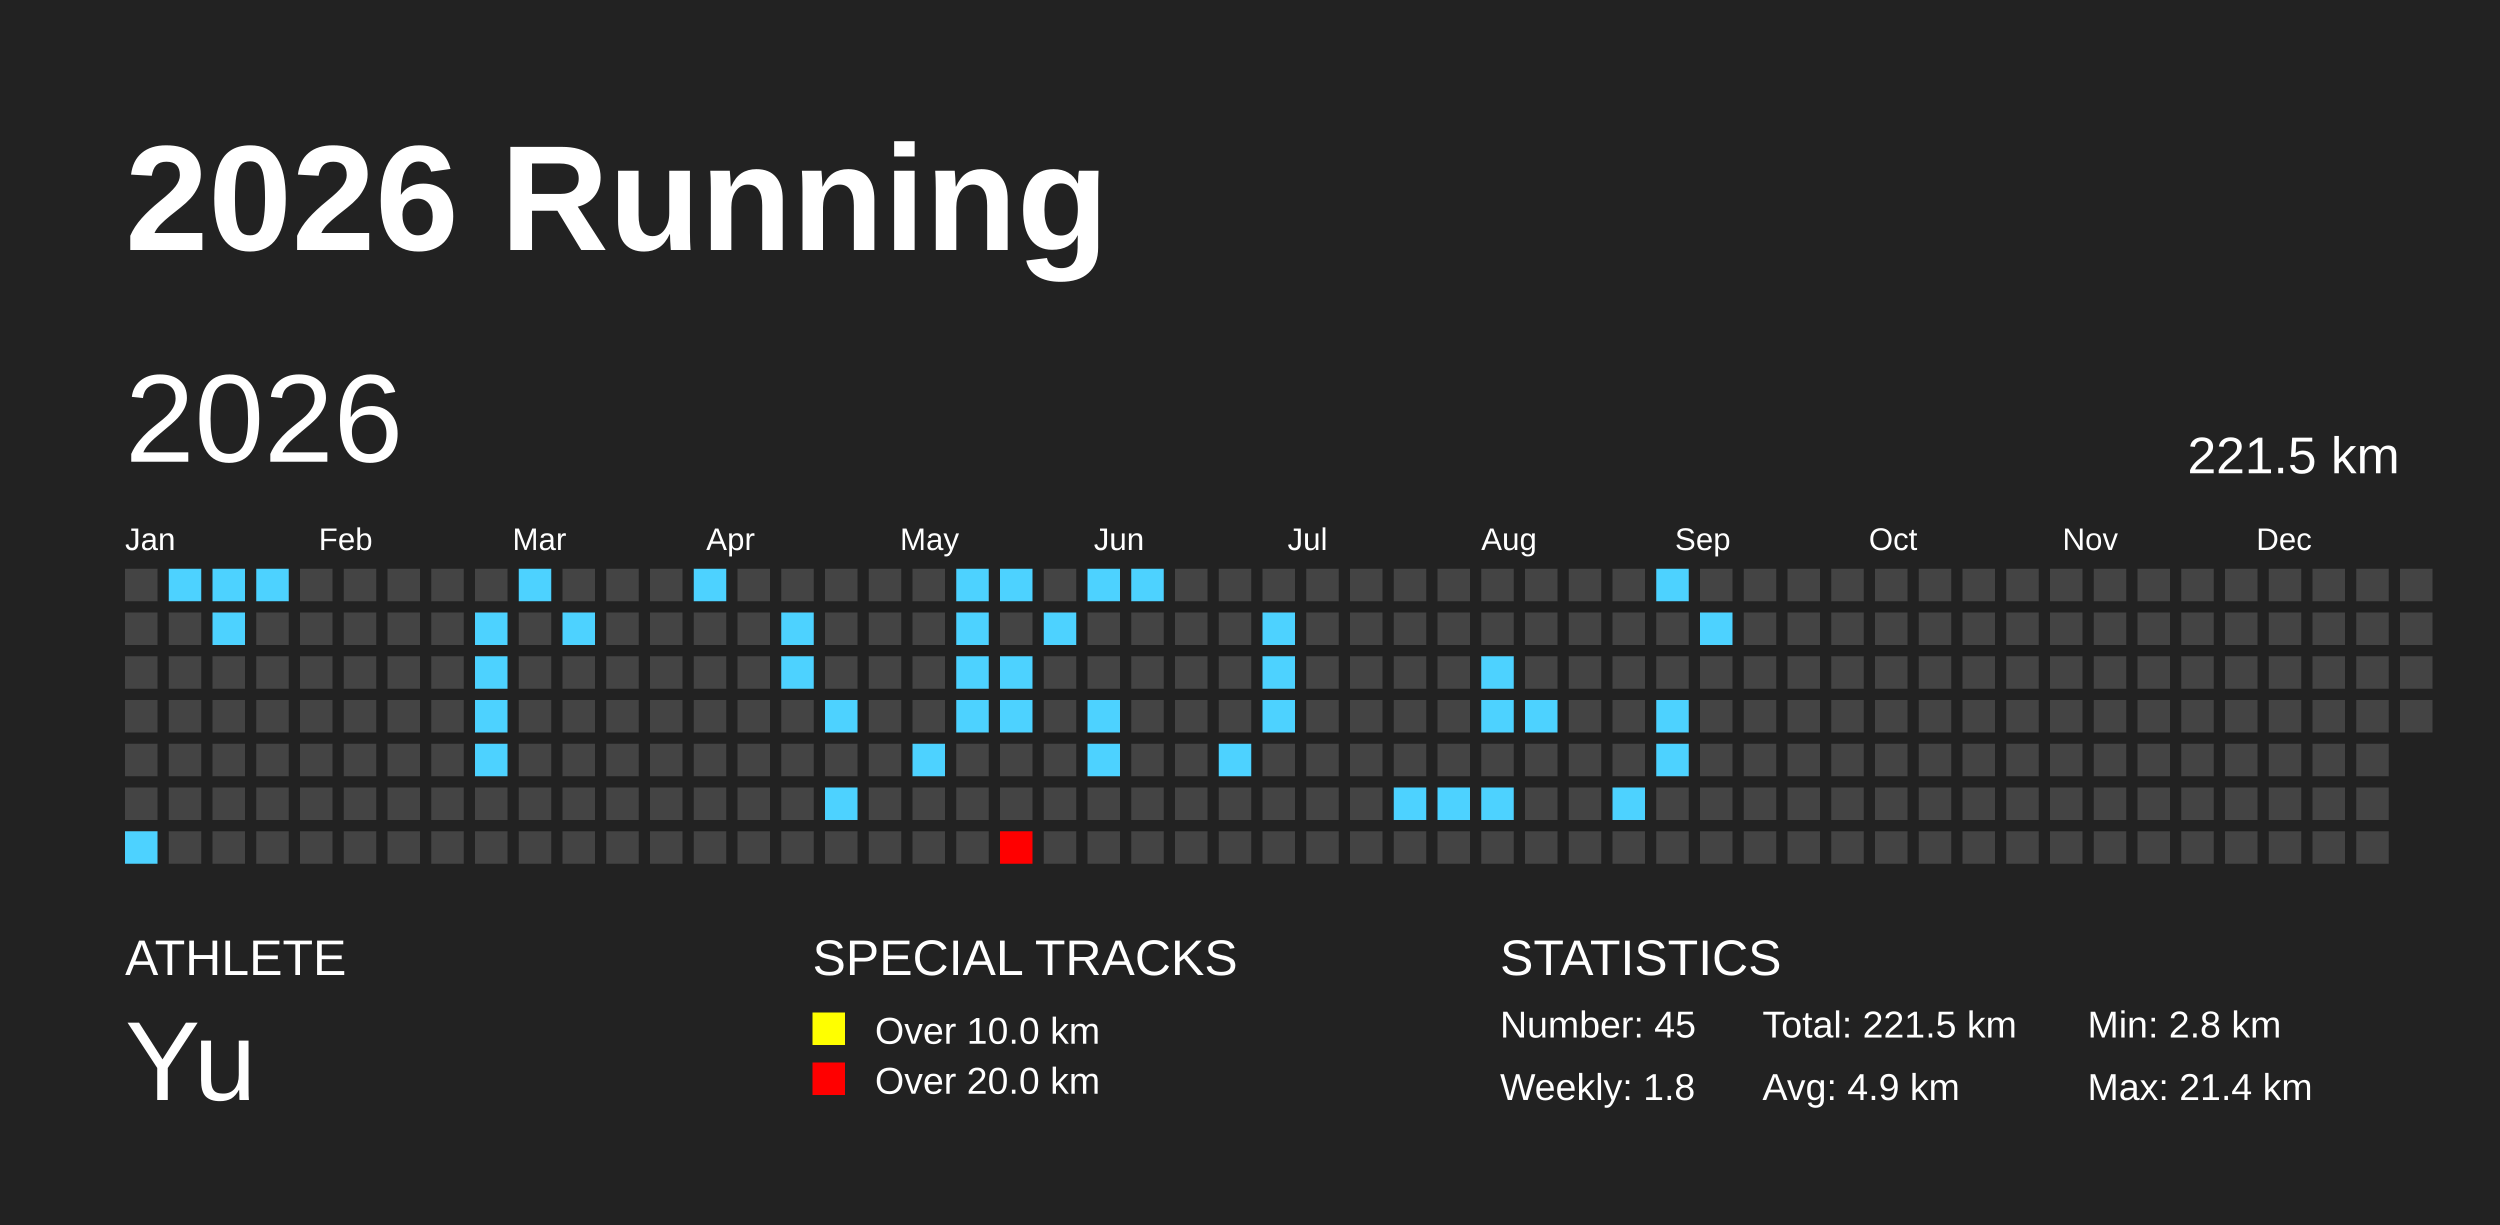
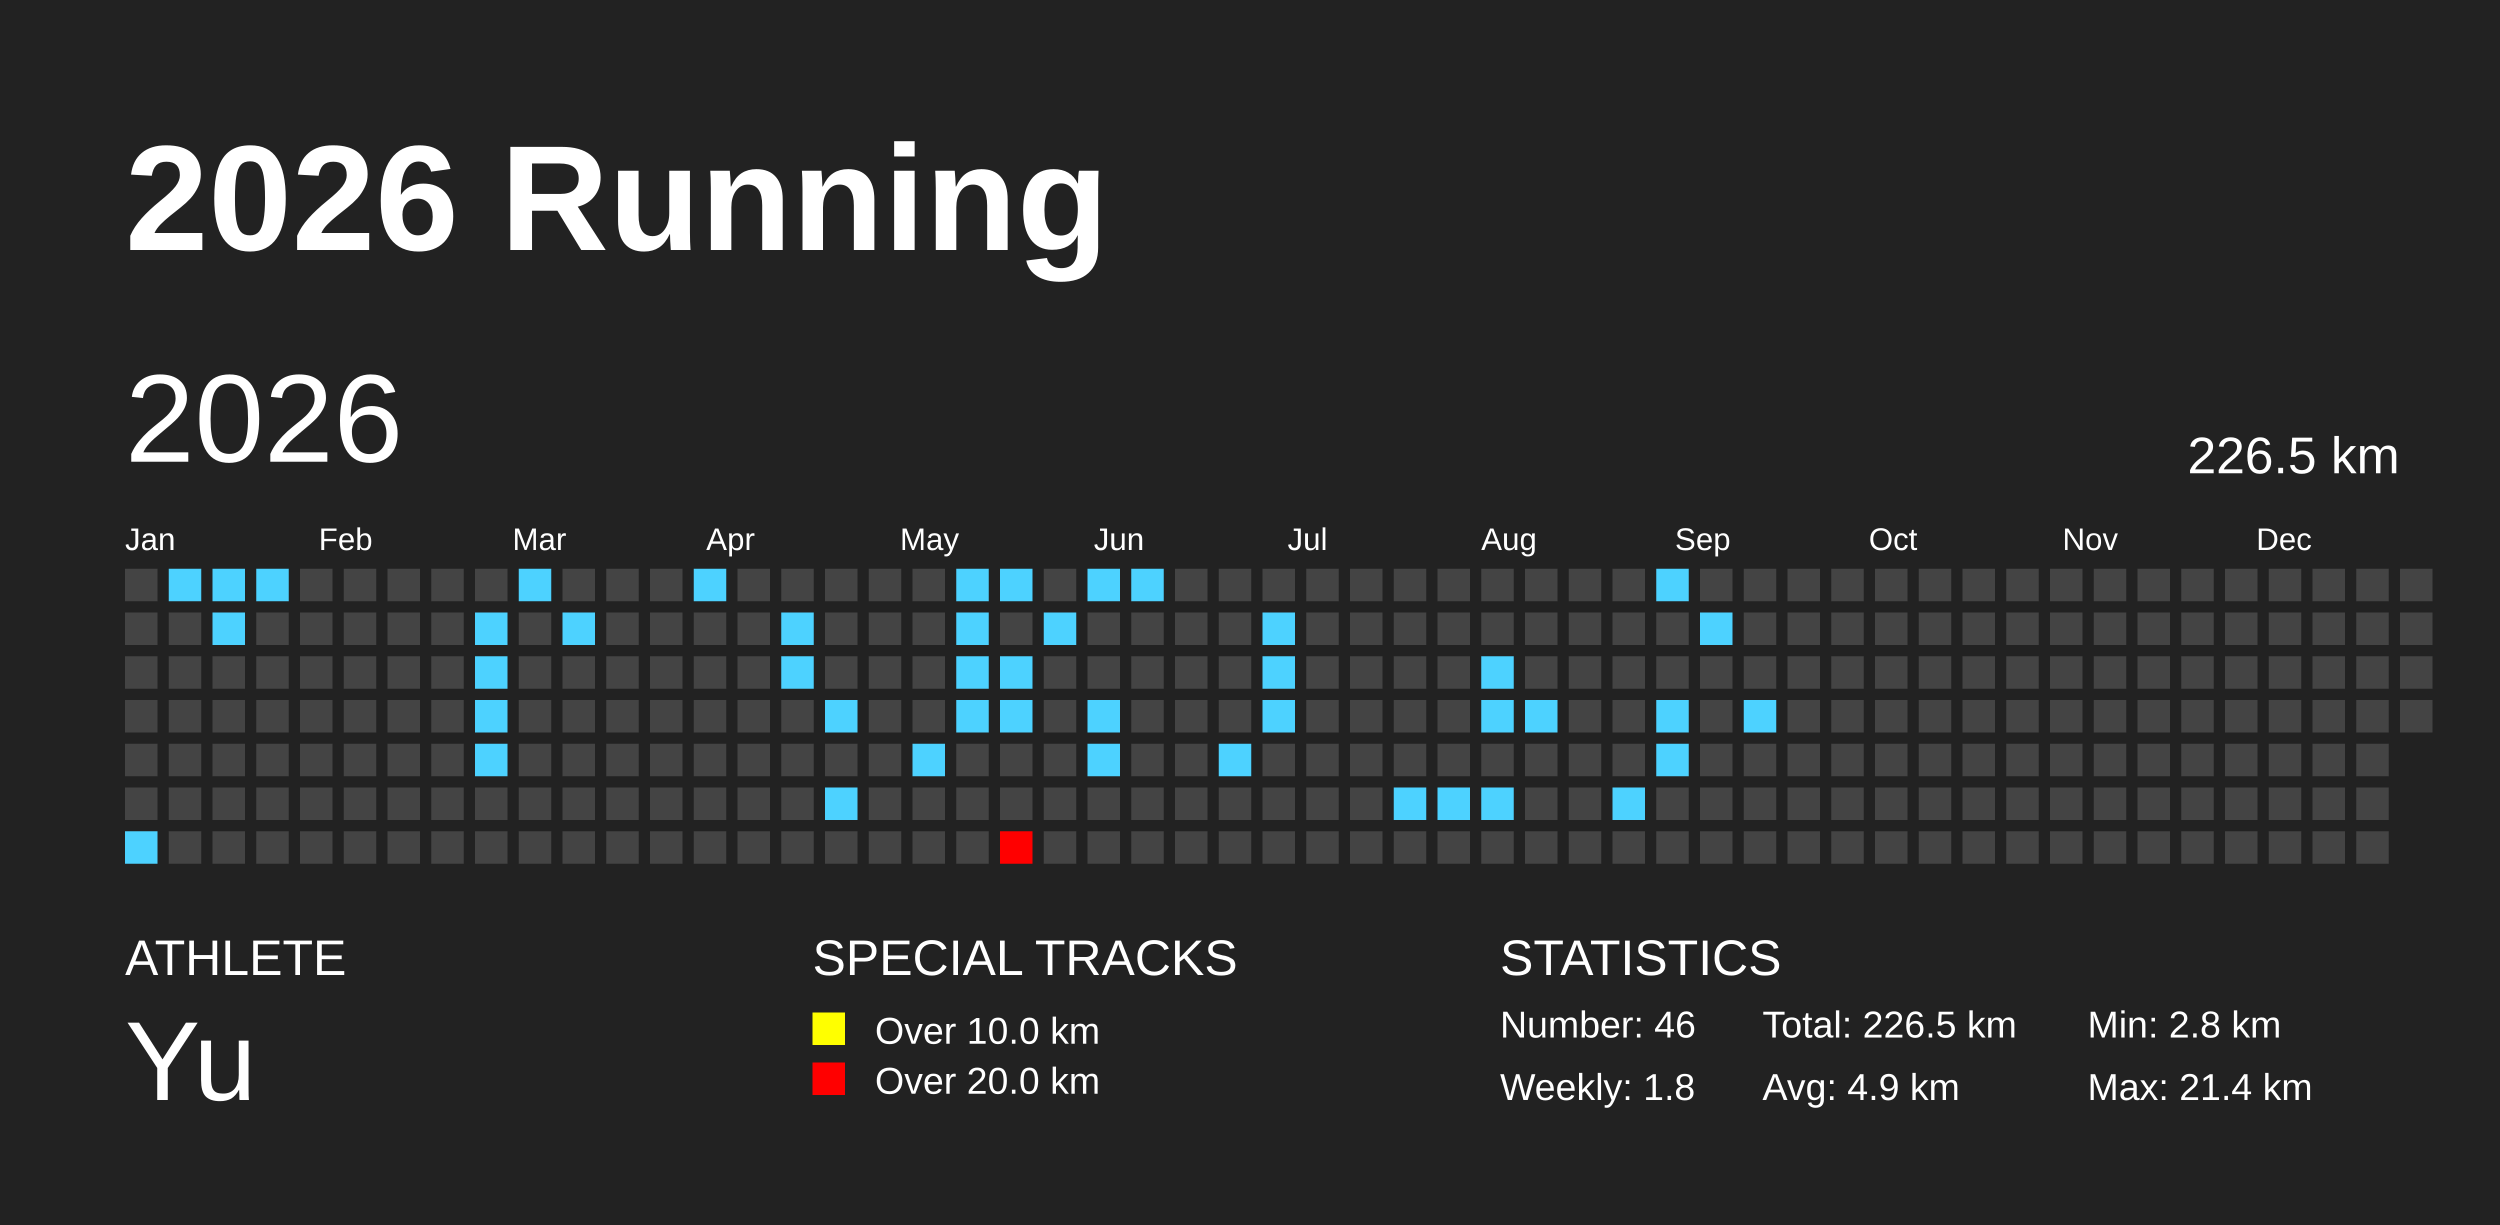
<svg xmlns="http://www.w3.org/2000/svg" baseProfile="full" height="98mm" version="1.1" viewBox="0,0,200,98" width="200mm">
  <defs />
  <rect fill="#222222" height="98" width="200" x="0" y="0" />
  <text fill="#FFFFFF" style="font-size:12px; font-family:Arial; font-weight:bold;" x="10" y="20">2026 Running</text>
  <text fill="#FFFFFF" style="font-size:4px; font-family:Arial" x="10" y="78">ATHLETE</text>
  <text fill="#FFFFFF" style="font-size:9px; font-family:Arial" x="10" y="88">Yu</text>
  <text fill="#FFFFFF" style="font-size:4px; font-family:Arial" x="65" y="78">SPECIAL TRACKS</text>
  <rect fill="yellow" height="2.6" width="2.6" x="65" y="81" />
  <text fill="#FFFFFF" style="font-size:3px; font-family:Arial" x="70" y="83.5">Over 10.0 km</text>
  <rect fill="red" height="2.6" width="2.6" x="65" y="85" />
  <text fill="#FFFFFF" style="font-size:3px; font-family:Arial" x="70" y="87.5">Over 20.0 km</text>
  <text fill="#FFFFFF" style="font-size:4px; font-family:Arial" x="120" y="78">STATISTICS</text>
-   <text fill="#FFFFFF" style="font-size:3px; font-family:Arial" x="120" y="83">Number: 45</text>
+   <text fill="#FFFFFF" style="font-size:3px; font-family:Arial" x="120" y="83">Number: 46</text>
  <text fill="#FFFFFF" style="font-size:3px; font-family:Arial" x="120" y="88">Weekly: 1.8</text>
-   <text fill="#FFFFFF" style="font-size:3px; font-family:Arial" x="141" y="83">Total: 221.5 km</text>
+   <text fill="#FFFFFF" style="font-size:3px; font-family:Arial" x="141" y="83">Total: 226.5 km</text>
  <text fill="#FFFFFF" style="font-size:3px; font-family:Arial" x="141" y="88">Avg: 4.9 km</text>
  <text fill="#FFFFFF" style="font-size:3px; font-family:Arial" x="167" y="83">Min: 2.8 km</text>
  <text fill="#FFFFFF" style="font-size:3px; font-family:Arial" x="167" y="88">Max: 21.4 km</text>
  <text dominant-baseline="hanging" fill="#FFFFFF" style="font-size:10.0px; font-family:Arial;" x="10" y="30">2026</text>
-   <text dominant-baseline="hanging" fill="#FFFFFF" style="font-size:4.125px; font-family:Arial;" x="175" y="35">221.5 km</text>
+   <text dominant-baseline="hanging" fill="#FFFFFF" style="font-size:4.125px; font-family:Arial;" x="175" y="35">226.5 km</text>
  <text fill="#FFFFFF" style="font-size:2.5px; font-family:Arial" x="10.0" y="44">Jan</text>
  <text fill="#FFFFFF" style="font-size:2.5px; font-family:Arial" x="25.5" y="44">Feb</text>
  <text fill="#FFFFFF" style="font-size:2.5px; font-family:Arial" x="41.0" y="44">Mar</text>
  <text fill="#FFFFFF" style="font-size:2.5px; font-family:Arial" x="56.5" y="44">Apr</text>
  <text fill="#FFFFFF" style="font-size:2.5px; font-family:Arial" x="72.0" y="44">May</text>
  <text fill="#FFFFFF" style="font-size:2.5px; font-family:Arial" x="87.5" y="44">Jun</text>
  <text fill="#FFFFFF" style="font-size:2.5px; font-family:Arial" x="103.0" y="44">Jul</text>
  <text fill="#FFFFFF" style="font-size:2.5px; font-family:Arial" x="118.5" y="44">Aug</text>
  <text fill="#FFFFFF" style="font-size:2.5px; font-family:Arial" x="134.0" y="44">Sep</text>
  <text fill="#FFFFFF" style="font-size:2.5px; font-family:Arial" x="149.5" y="44">Oct</text>
  <text fill="#FFFFFF" style="font-size:2.5px; font-family:Arial" x="165.0" y="44">Nov</text>
  <text fill="#FFFFFF" style="font-size:2.5px; font-family:Arial" x="180.5" y="44">Dec</text>
  <rect fill="#444444" height="2.6" width="2.6" x="10.0" y="45.5" />
  <rect fill="#444444" height="2.6" width="2.6" x="10.0" y="49.0" />
  <rect fill="#444444" height="2.6" width="2.6" x="10.0" y="52.5" />
  <rect fill="#444444" height="2.6" width="2.6" x="10.0" y="56.0" />
  <rect fill="#444444" height="2.6" width="2.6" x="10.0" y="59.5" />
  <rect fill="#444444" height="2.6" width="2.6" x="10.0" y="63.0" />
  <rect fill="#4dd2ff" height="2.6" width="2.6" x="10.0" y="66.5" />
  <rect fill="#4dd2ff" height="2.6" width="2.6" x="13.5" y="45.5" />
  <rect fill="#444444" height="2.6" width="2.6" x="13.5" y="49.0" />
  <rect fill="#444444" height="2.6" width="2.6" x="13.5" y="52.5" />
  <rect fill="#444444" height="2.6" width="2.6" x="13.5" y="56.0" />
  <rect fill="#444444" height="2.6" width="2.6" x="13.5" y="59.5" />
  <rect fill="#444444" height="2.6" width="2.6" x="13.5" y="63.0" />
  <rect fill="#444444" height="2.6" width="2.6" x="13.5" y="66.5" />
  <rect fill="#4dd2ff" height="2.6" width="2.6" x="17.0" y="45.5" />
  <rect fill="#4dd2ff" height="2.6" width="2.6" x="17.0" y="49.0" />
  <rect fill="#444444" height="2.6" width="2.6" x="17.0" y="52.5" />
  <rect fill="#444444" height="2.6" width="2.6" x="17.0" y="56.0" />
  <rect fill="#444444" height="2.6" width="2.6" x="17.0" y="59.5" />
  <rect fill="#444444" height="2.6" width="2.6" x="17.0" y="63.0" />
  <rect fill="#444444" height="2.6" width="2.6" x="17.0" y="66.5" />
  <rect fill="#4dd2ff" height="2.6" width="2.6" x="20.5" y="45.5" />
  <rect fill="#444444" height="2.6" width="2.6" x="20.5" y="49.0" />
  <rect fill="#444444" height="2.6" width="2.6" x="20.5" y="52.5" />
  <rect fill="#444444" height="2.6" width="2.6" x="20.5" y="56.0" />
  <rect fill="#444444" height="2.6" width="2.6" x="20.5" y="59.5" />
  <rect fill="#444444" height="2.6" width="2.6" x="20.5" y="63.0" />
  <rect fill="#444444" height="2.6" width="2.6" x="20.5" y="66.5" />
  <rect fill="#444444" height="2.6" width="2.6" x="24.0" y="45.5" />
  <rect fill="#444444" height="2.6" width="2.6" x="24.0" y="49.0" />
  <rect fill="#444444" height="2.6" width="2.6" x="24.0" y="52.5" />
  <rect fill="#444444" height="2.6" width="2.6" x="24.0" y="56.0" />
  <rect fill="#444444" height="2.6" width="2.6" x="24.0" y="59.5" />
  <rect fill="#444444" height="2.6" width="2.6" x="24.0" y="63.0" />
  <rect fill="#444444" height="2.6" width="2.6" x="24.0" y="66.5" />
  <rect fill="#444444" height="2.6" width="2.6" x="27.5" y="45.5" />
  <rect fill="#444444" height="2.6" width="2.6" x="27.5" y="49.0" />
  <rect fill="#444444" height="2.6" width="2.6" x="27.5" y="52.5" />
  <rect fill="#444444" height="2.6" width="2.6" x="27.5" y="56.0" />
  <rect fill="#444444" height="2.6" width="2.6" x="27.5" y="59.5" />
  <rect fill="#444444" height="2.6" width="2.6" x="27.5" y="63.0" />
  <rect fill="#444444" height="2.6" width="2.6" x="27.5" y="66.5" />
  <rect fill="#444444" height="2.6" width="2.6" x="31.0" y="45.5" />
  <rect fill="#444444" height="2.6" width="2.6" x="31.0" y="49.0" />
  <rect fill="#444444" height="2.6" width="2.6" x="31.0" y="52.5" />
  <rect fill="#444444" height="2.6" width="2.6" x="31.0" y="56.0" />
  <rect fill="#444444" height="2.6" width="2.6" x="31.0" y="59.5" />
  <rect fill="#444444" height="2.6" width="2.6" x="31.0" y="63.0" />
  <rect fill="#444444" height="2.6" width="2.6" x="31.0" y="66.5" />
  <rect fill="#444444" height="2.6" width="2.6" x="34.5" y="45.5" />
  <rect fill="#444444" height="2.6" width="2.6" x="34.5" y="49.0" />
  <rect fill="#444444" height="2.6" width="2.6" x="34.5" y="52.5" />
  <rect fill="#444444" height="2.6" width="2.6" x="34.5" y="56.0" />
  <rect fill="#444444" height="2.6" width="2.6" x="34.5" y="59.5" />
  <rect fill="#444444" height="2.6" width="2.6" x="34.5" y="63.0" />
  <rect fill="#444444" height="2.6" width="2.6" x="34.5" y="66.5" />
  <rect fill="#444444" height="2.6" width="2.6" x="38.0" y="45.5" />
  <rect fill="#4dd2ff" height="2.6" width="2.6" x="38.0" y="49.0" />
  <rect fill="#4dd2ff" height="2.6" width="2.6" x="38.0" y="52.5" />
  <rect fill="#4dd2ff" height="2.6" width="2.6" x="38.0" y="56.0" />
  <rect fill="#4dd2ff" height="2.6" width="2.6" x="38.0" y="59.5" />
  <rect fill="#444444" height="2.6" width="2.6" x="38.0" y="63.0" />
  <rect fill="#444444" height="2.6" width="2.6" x="38.0" y="66.5" />
  <rect fill="#4dd2ff" height="2.6" width="2.6" x="41.5" y="45.5" />
  <rect fill="#444444" height="2.6" width="2.6" x="41.5" y="49.0" />
  <rect fill="#444444" height="2.6" width="2.6" x="41.5" y="52.5" />
  <rect fill="#444444" height="2.6" width="2.6" x="41.5" y="56.0" />
  <rect fill="#444444" height="2.6" width="2.6" x="41.5" y="59.5" />
  <rect fill="#444444" height="2.6" width="2.6" x="41.5" y="63.0" />
  <rect fill="#444444" height="2.6" width="2.6" x="41.5" y="66.5" />
  <rect fill="#444444" height="2.6" width="2.6" x="45.0" y="45.5" />
  <rect fill="#4dd2ff" height="2.6" width="2.6" x="45.0" y="49.0" />
  <rect fill="#444444" height="2.6" width="2.6" x="45.0" y="52.5" />
  <rect fill="#444444" height="2.6" width="2.6" x="45.0" y="56.0" />
  <rect fill="#444444" height="2.6" width="2.6" x="45.0" y="59.5" />
  <rect fill="#444444" height="2.6" width="2.6" x="45.0" y="63.0" />
  <rect fill="#444444" height="2.6" width="2.6" x="45.0" y="66.5" />
  <rect fill="#444444" height="2.6" width="2.6" x="48.5" y="45.5" />
  <rect fill="#444444" height="2.6" width="2.6" x="48.5" y="49.0" />
  <rect fill="#444444" height="2.6" width="2.6" x="48.5" y="52.5" />
  <rect fill="#444444" height="2.6" width="2.6" x="48.5" y="56.0" />
  <rect fill="#444444" height="2.6" width="2.6" x="48.5" y="59.5" />
  <rect fill="#444444" height="2.6" width="2.6" x="48.5" y="63.0" />
  <rect fill="#444444" height="2.6" width="2.6" x="48.5" y="66.5" />
  <rect fill="#444444" height="2.6" width="2.6" x="52.0" y="45.5" />
  <rect fill="#444444" height="2.6" width="2.6" x="52.0" y="49.0" />
  <rect fill="#444444" height="2.6" width="2.6" x="52.0" y="52.5" />
  <rect fill="#444444" height="2.6" width="2.6" x="52.0" y="56.0" />
  <rect fill="#444444" height="2.6" width="2.6" x="52.0" y="59.5" />
  <rect fill="#444444" height="2.6" width="2.6" x="52.0" y="63.0" />
  <rect fill="#444444" height="2.6" width="2.6" x="52.0" y="66.5" />
  <rect fill="#4dd2ff" height="2.6" width="2.6" x="55.5" y="45.5" />
  <rect fill="#444444" height="2.6" width="2.6" x="55.5" y="49.0" />
  <rect fill="#444444" height="2.6" width="2.6" x="55.5" y="52.5" />
  <rect fill="#444444" height="2.6" width="2.6" x="55.5" y="56.0" />
  <rect fill="#444444" height="2.6" width="2.6" x="55.5" y="59.5" />
  <rect fill="#444444" height="2.6" width="2.6" x="55.5" y="63.0" />
  <rect fill="#444444" height="2.6" width="2.6" x="55.5" y="66.5" />
  <rect fill="#444444" height="2.6" width="2.6" x="59.0" y="45.5" />
  <rect fill="#444444" height="2.6" width="2.6" x="59.0" y="49.0" />
  <rect fill="#444444" height="2.6" width="2.6" x="59.0" y="52.5" />
  <rect fill="#444444" height="2.6" width="2.6" x="59.0" y="56.0" />
  <rect fill="#444444" height="2.6" width="2.6" x="59.0" y="59.5" />
  <rect fill="#444444" height="2.6" width="2.6" x="59.0" y="63.0" />
  <rect fill="#444444" height="2.6" width="2.6" x="59.0" y="66.5" />
  <rect fill="#444444" height="2.6" width="2.6" x="62.5" y="45.5" />
  <rect fill="#4dd2ff" height="2.6" width="2.6" x="62.5" y="49.0" />
  <rect fill="#4dd2ff" height="2.6" width="2.6" x="62.5" y="52.5" />
  <rect fill="#444444" height="2.6" width="2.6" x="62.5" y="56.0" />
  <rect fill="#444444" height="2.6" width="2.6" x="62.5" y="59.5" />
  <rect fill="#444444" height="2.6" width="2.6" x="62.5" y="63.0" />
  <rect fill="#444444" height="2.6" width="2.6" x="62.5" y="66.5" />
  <rect fill="#444444" height="2.6" width="2.6" x="66.0" y="45.5" />
  <rect fill="#444444" height="2.6" width="2.6" x="66.0" y="49.0" />
  <rect fill="#444444" height="2.6" width="2.6" x="66.0" y="52.5" />
  <rect fill="#4dd2ff" height="2.6" width="2.6" x="66.0" y="56.0" />
  <rect fill="#444444" height="2.6" width="2.6" x="66.0" y="59.5" />
  <rect fill="#4dd2ff" height="2.6" width="2.6" x="66.0" y="63.0" />
  <rect fill="#444444" height="2.6" width="2.6" x="66.0" y="66.5" />
  <rect fill="#444444" height="2.6" width="2.6" x="69.5" y="45.5" />
  <rect fill="#444444" height="2.6" width="2.6" x="69.5" y="49.0" />
  <rect fill="#444444" height="2.6" width="2.6" x="69.5" y="52.5" />
  <rect fill="#444444" height="2.6" width="2.6" x="69.5" y="56.0" />
  <rect fill="#444444" height="2.6" width="2.6" x="69.5" y="59.5" />
  <rect fill="#444444" height="2.6" width="2.6" x="69.5" y="63.0" />
  <rect fill="#444444" height="2.6" width="2.6" x="69.5" y="66.5" />
  <rect fill="#444444" height="2.6" width="2.6" x="73.0" y="45.5" />
  <rect fill="#444444" height="2.6" width="2.6" x="73.0" y="49.0" />
  <rect fill="#444444" height="2.6" width="2.6" x="73.0" y="52.5" />
  <rect fill="#444444" height="2.6" width="2.6" x="73.0" y="56.0" />
  <rect fill="#4dd2ff" height="2.6" width="2.6" x="73.0" y="59.5" />
  <rect fill="#444444" height="2.6" width="2.6" x="73.0" y="63.0" />
  <rect fill="#444444" height="2.6" width="2.6" x="73.0" y="66.5" />
  <rect fill="#4dd2ff" height="2.6" width="2.6" x="76.5" y="45.5" />
  <rect fill="#4dd2ff" height="2.6" width="2.6" x="76.5" y="49.0" />
  <rect fill="#4dd2ff" height="2.6" width="2.6" x="76.5" y="52.5" />
  <rect fill="#4dd2ff" height="2.6" width="2.6" x="76.5" y="56.0" />
  <rect fill="#444444" height="2.6" width="2.6" x="76.5" y="59.5" />
  <rect fill="#444444" height="2.6" width="2.6" x="76.5" y="63.0" />
  <rect fill="#444444" height="2.6" width="2.6" x="76.5" y="66.5" />
  <rect fill="#4dd2ff" height="2.6" width="2.6" x="80.0" y="45.5" />
  <rect fill="#444444" height="2.6" width="2.6" x="80.0" y="49.0" />
  <rect fill="#4dd2ff" height="2.6" width="2.6" x="80.0" y="52.5" />
  <rect fill="#4dd2ff" height="2.6" width="2.6" x="80.0" y="56.0" />
  <rect fill="#444444" height="2.6" width="2.6" x="80.0" y="59.5" />
  <rect fill="#444444" height="2.6" width="2.6" x="80.0" y="63.0" />
  <rect fill="red" height="2.6" width="2.6" x="80.0" y="66.5" />
  <rect fill="#444444" height="2.6" width="2.6" x="83.5" y="45.5" />
  <rect fill="#4dd2ff" height="2.6" width="2.6" x="83.5" y="49.0" />
  <rect fill="#444444" height="2.6" width="2.6" x="83.5" y="52.5" />
  <rect fill="#444444" height="2.6" width="2.6" x="83.5" y="56.0" />
  <rect fill="#444444" height="2.6" width="2.6" x="83.5" y="59.5" />
  <rect fill="#444444" height="2.6" width="2.6" x="83.5" y="63.0" />
  <rect fill="#444444" height="2.6" width="2.6" x="83.5" y="66.5" />
  <rect fill="#4dd2ff" height="2.6" width="2.6" x="87.0" y="45.5" />
  <rect fill="#444444" height="2.6" width="2.6" x="87.0" y="49.0" />
  <rect fill="#444444" height="2.6" width="2.6" x="87.0" y="52.5" />
  <rect fill="#4dd2ff" height="2.6" width="2.6" x="87.0" y="56.0" />
  <rect fill="#4dd2ff" height="2.6" width="2.6" x="87.0" y="59.5" />
  <rect fill="#444444" height="2.6" width="2.6" x="87.0" y="63.0" />
  <rect fill="#444444" height="2.6" width="2.6" x="87.0" y="66.5" />
  <rect fill="#4dd2ff" height="2.6" width="2.6" x="90.5" y="45.5" />
  <rect fill="#444444" height="2.6" width="2.6" x="90.5" y="49.0" />
  <rect fill="#444444" height="2.6" width="2.6" x="90.5" y="52.5" />
  <rect fill="#444444" height="2.6" width="2.6" x="90.5" y="56.0" />
  <rect fill="#444444" height="2.6" width="2.6" x="90.5" y="59.5" />
  <rect fill="#444444" height="2.6" width="2.6" x="90.5" y="63.0" />
  <rect fill="#444444" height="2.6" width="2.6" x="90.5" y="66.5" />
  <rect fill="#444444" height="2.6" width="2.6" x="94.0" y="45.5" />
  <rect fill="#444444" height="2.6" width="2.6" x="94.0" y="49.0" />
  <rect fill="#444444" height="2.6" width="2.6" x="94.0" y="52.5" />
  <rect fill="#444444" height="2.6" width="2.6" x="94.0" y="56.0" />
  <rect fill="#444444" height="2.6" width="2.6" x="94.0" y="59.5" />
  <rect fill="#444444" height="2.6" width="2.6" x="94.0" y="63.0" />
  <rect fill="#444444" height="2.6" width="2.6" x="94.0" y="66.5" />
  <rect fill="#444444" height="2.6" width="2.6" x="97.5" y="45.5" />
  <rect fill="#444444" height="2.6" width="2.6" x="97.5" y="49.0" />
  <rect fill="#444444" height="2.6" width="2.6" x="97.5" y="52.5" />
  <rect fill="#444444" height="2.6" width="2.6" x="97.5" y="56.0" />
  <rect fill="#4dd2ff" height="2.6" width="2.6" x="97.5" y="59.5" />
  <rect fill="#444444" height="2.6" width="2.6" x="97.5" y="63.0" />
  <rect fill="#444444" height="2.6" width="2.6" x="97.5" y="66.5" />
  <rect fill="#444444" height="2.6" width="2.6" x="101.0" y="45.5" />
  <rect fill="#4dd2ff" height="2.6" width="2.6" x="101.0" y="49.0" />
  <rect fill="#4dd2ff" height="2.6" width="2.6" x="101.0" y="52.5" />
  <rect fill="#4dd2ff" height="2.6" width="2.6" x="101.0" y="56.0" />
  <rect fill="#444444" height="2.6" width="2.6" x="101.0" y="59.5" />
  <rect fill="#444444" height="2.6" width="2.6" x="101.0" y="63.0" />
  <rect fill="#444444" height="2.6" width="2.6" x="101.0" y="66.5" />
  <rect fill="#444444" height="2.6" width="2.6" x="104.5" y="45.5" />
  <rect fill="#444444" height="2.6" width="2.6" x="104.5" y="49.0" />
  <rect fill="#444444" height="2.6" width="2.6" x="104.5" y="52.5" />
  <rect fill="#444444" height="2.6" width="2.6" x="104.5" y="56.0" />
  <rect fill="#444444" height="2.6" width="2.6" x="104.5" y="59.5" />
  <rect fill="#444444" height="2.6" width="2.6" x="104.5" y="63.0" />
  <rect fill="#444444" height="2.6" width="2.6" x="104.5" y="66.5" />
  <rect fill="#444444" height="2.6" width="2.6" x="108.0" y="45.5" />
  <rect fill="#444444" height="2.6" width="2.6" x="108.0" y="49.0" />
  <rect fill="#444444" height="2.6" width="2.6" x="108.0" y="52.5" />
  <rect fill="#444444" height="2.6" width="2.6" x="108.0" y="56.0" />
  <rect fill="#444444" height="2.6" width="2.6" x="108.0" y="59.5" />
  <rect fill="#444444" height="2.6" width="2.6" x="108.0" y="63.0" />
  <rect fill="#444444" height="2.6" width="2.6" x="108.0" y="66.5" />
  <rect fill="#444444" height="2.6" width="2.6" x="111.5" y="45.5" />
  <rect fill="#444444" height="2.6" width="2.6" x="111.5" y="49.0" />
  <rect fill="#444444" height="2.6" width="2.6" x="111.5" y="52.5" />
  <rect fill="#444444" height="2.6" width="2.6" x="111.5" y="56.0" />
  <rect fill="#444444" height="2.6" width="2.6" x="111.5" y="59.5" />
  <rect fill="#4dd2ff" height="2.6" width="2.6" x="111.5" y="63.0" />
  <rect fill="#444444" height="2.6" width="2.6" x="111.5" y="66.5" />
  <rect fill="#444444" height="2.6" width="2.6" x="115.0" y="45.5" />
  <rect fill="#444444" height="2.6" width="2.6" x="115.0" y="49.0" />
  <rect fill="#444444" height="2.6" width="2.6" x="115.0" y="52.5" />
  <rect fill="#444444" height="2.6" width="2.6" x="115.0" y="56.0" />
  <rect fill="#444444" height="2.6" width="2.6" x="115.0" y="59.5" />
  <rect fill="#4dd2ff" height="2.6" width="2.6" x="115.0" y="63.0" />
  <rect fill="#444444" height="2.6" width="2.6" x="115.0" y="66.5" />
  <rect fill="#444444" height="2.6" width="2.6" x="118.5" y="45.5" />
  <rect fill="#444444" height="2.6" width="2.6" x="118.5" y="49.0" />
  <rect fill="#4dd2ff" height="2.6" width="2.6" x="118.5" y="52.5" />
  <rect fill="#4dd2ff" height="2.6" width="2.6" x="118.5" y="56.0" />
  <rect fill="#444444" height="2.6" width="2.6" x="118.5" y="59.5" />
  <rect fill="#4dd2ff" height="2.6" width="2.6" x="118.5" y="63.0" />
  <rect fill="#444444" height="2.6" width="2.6" x="118.5" y="66.5" />
  <rect fill="#444444" height="2.6" width="2.6" x="122.0" y="45.5" />
  <rect fill="#444444" height="2.6" width="2.6" x="122.0" y="49.0" />
  <rect fill="#444444" height="2.6" width="2.6" x="122.0" y="52.5" />
  <rect fill="#4dd2ff" height="2.6" width="2.6" x="122.0" y="56.0" />
  <rect fill="#444444" height="2.6" width="2.6" x="122.0" y="59.5" />
  <rect fill="#444444" height="2.6" width="2.6" x="122.0" y="63.0" />
  <rect fill="#444444" height="2.6" width="2.6" x="122.0" y="66.5" />
  <rect fill="#444444" height="2.6" width="2.6" x="125.5" y="45.5" />
  <rect fill="#444444" height="2.6" width="2.6" x="125.5" y="49.0" />
  <rect fill="#444444" height="2.6" width="2.6" x="125.5" y="52.5" />
  <rect fill="#444444" height="2.6" width="2.6" x="125.5" y="56.0" />
  <rect fill="#444444" height="2.6" width="2.6" x="125.5" y="59.5" />
  <rect fill="#444444" height="2.6" width="2.6" x="125.5" y="63.0" />
  <rect fill="#444444" height="2.6" width="2.6" x="125.5" y="66.5" />
  <rect fill="#444444" height="2.6" width="2.6" x="129.0" y="45.5" />
  <rect fill="#444444" height="2.6" width="2.6" x="129.0" y="49.0" />
  <rect fill="#444444" height="2.6" width="2.6" x="129.0" y="52.5" />
  <rect fill="#444444" height="2.6" width="2.6" x="129.0" y="56.0" />
  <rect fill="#444444" height="2.6" width="2.6" x="129.0" y="59.5" />
  <rect fill="#4dd2ff" height="2.6" width="2.6" x="129.0" y="63.0" />
  <rect fill="#444444" height="2.6" width="2.6" x="129.0" y="66.5" />
  <rect fill="#4dd2ff" height="2.6" width="2.6" x="132.5" y="45.5" />
  <rect fill="#444444" height="2.6" width="2.6" x="132.5" y="49.0" />
  <rect fill="#444444" height="2.6" width="2.6" x="132.5" y="52.5" />
  <rect fill="#4dd2ff" height="2.6" width="2.6" x="132.5" y="56.0" />
  <rect fill="#4dd2ff" height="2.6" width="2.6" x="132.5" y="59.5" />
  <rect fill="#444444" height="2.6" width="2.6" x="132.5" y="63.0" />
  <rect fill="#444444" height="2.6" width="2.6" x="132.5" y="66.5" />
  <rect fill="#444444" height="2.6" width="2.6" x="136.0" y="45.5" />
  <rect fill="#4dd2ff" height="2.6" width="2.6" x="136.0" y="49.0" />
  <rect fill="#444444" height="2.6" width="2.6" x="136.0" y="52.5" />
  <rect fill="#444444" height="2.6" width="2.6" x="136.0" y="56.0" />
  <rect fill="#444444" height="2.6" width="2.6" x="136.0" y="59.5" />
  <rect fill="#444444" height="2.6" width="2.6" x="136.0" y="63.0" />
  <rect fill="#444444" height="2.6" width="2.6" x="136.0" y="66.5" />
  <rect fill="#444444" height="2.6" width="2.6" x="139.5" y="45.5" />
  <rect fill="#444444" height="2.6" width="2.6" x="139.5" y="49.0" />
  <rect fill="#444444" height="2.6" width="2.6" x="139.5" y="52.5" />
-   <rect fill="#444444" height="2.6" width="2.6" x="139.5" y="56.0" />
+   <rect fill="#4dd2ff" height="2.6" width="2.6" x="139.5" y="56.0" />
  <rect fill="#444444" height="2.6" width="2.6" x="139.5" y="59.5" />
  <rect fill="#444444" height="2.6" width="2.6" x="139.5" y="63.0" />
  <rect fill="#444444" height="2.6" width="2.6" x="139.5" y="66.5" />
  <rect fill="#444444" height="2.6" width="2.6" x="143.0" y="45.5" />
  <rect fill="#444444" height="2.6" width="2.6" x="143.0" y="49.0" />
  <rect fill="#444444" height="2.6" width="2.6" x="143.0" y="52.5" />
  <rect fill="#444444" height="2.6" width="2.6" x="143.0" y="56.0" />
  <rect fill="#444444" height="2.6" width="2.6" x="143.0" y="59.5" />
  <rect fill="#444444" height="2.6" width="2.6" x="143.0" y="63.0" />
  <rect fill="#444444" height="2.6" width="2.6" x="143.0" y="66.5" />
  <rect fill="#444444" height="2.6" width="2.6" x="146.5" y="45.5" />
  <rect fill="#444444" height="2.6" width="2.6" x="146.5" y="49.0" />
  <rect fill="#444444" height="2.6" width="2.6" x="146.5" y="52.5" />
  <rect fill="#444444" height="2.6" width="2.6" x="146.5" y="56.0" />
  <rect fill="#444444" height="2.6" width="2.6" x="146.5" y="59.5" />
  <rect fill="#444444" height="2.6" width="2.6" x="146.5" y="63.0" />
  <rect fill="#444444" height="2.6" width="2.6" x="146.5" y="66.5" />
  <rect fill="#444444" height="2.6" width="2.6" x="150.0" y="45.5" />
  <rect fill="#444444" height="2.6" width="2.6" x="150.0" y="49.0" />
  <rect fill="#444444" height="2.6" width="2.6" x="150.0" y="52.5" />
  <rect fill="#444444" height="2.6" width="2.6" x="150.0" y="56.0" />
  <rect fill="#444444" height="2.6" width="2.6" x="150.0" y="59.5" />
  <rect fill="#444444" height="2.6" width="2.6" x="150.0" y="63.0" />
  <rect fill="#444444" height="2.6" width="2.6" x="150.0" y="66.5" />
  <rect fill="#444444" height="2.6" width="2.6" x="153.5" y="45.5" />
  <rect fill="#444444" height="2.6" width="2.6" x="153.5" y="49.0" />
  <rect fill="#444444" height="2.6" width="2.6" x="153.5" y="52.5" />
  <rect fill="#444444" height="2.6" width="2.6" x="153.5" y="56.0" />
  <rect fill="#444444" height="2.6" width="2.6" x="153.5" y="59.5" />
  <rect fill="#444444" height="2.6" width="2.6" x="153.5" y="63.0" />
  <rect fill="#444444" height="2.6" width="2.6" x="153.5" y="66.5" />
  <rect fill="#444444" height="2.6" width="2.6" x="157.0" y="45.5" />
  <rect fill="#444444" height="2.6" width="2.6" x="157.0" y="49.0" />
  <rect fill="#444444" height="2.6" width="2.6" x="157.0" y="52.5" />
  <rect fill="#444444" height="2.6" width="2.6" x="157.0" y="56.0" />
  <rect fill="#444444" height="2.6" width="2.6" x="157.0" y="59.5" />
  <rect fill="#444444" height="2.6" width="2.6" x="157.0" y="63.0" />
  <rect fill="#444444" height="2.6" width="2.6" x="157.0" y="66.5" />
  <rect fill="#444444" height="2.6" width="2.6" x="160.5" y="45.5" />
  <rect fill="#444444" height="2.6" width="2.6" x="160.5" y="49.0" />
  <rect fill="#444444" height="2.6" width="2.6" x="160.5" y="52.5" />
  <rect fill="#444444" height="2.6" width="2.6" x="160.5" y="56.0" />
  <rect fill="#444444" height="2.6" width="2.6" x="160.5" y="59.5" />
  <rect fill="#444444" height="2.6" width="2.6" x="160.5" y="63.0" />
  <rect fill="#444444" height="2.6" width="2.6" x="160.5" y="66.5" />
  <rect fill="#444444" height="2.6" width="2.6" x="164.0" y="45.5" />
  <rect fill="#444444" height="2.6" width="2.6" x="164.0" y="49.0" />
  <rect fill="#444444" height="2.6" width="2.6" x="164.0" y="52.5" />
  <rect fill="#444444" height="2.6" width="2.6" x="164.0" y="56.0" />
  <rect fill="#444444" height="2.6" width="2.6" x="164.0" y="59.5" />
  <rect fill="#444444" height="2.6" width="2.6" x="164.0" y="63.0" />
  <rect fill="#444444" height="2.6" width="2.6" x="164.0" y="66.5" />
  <rect fill="#444444" height="2.6" width="2.6" x="167.5" y="45.5" />
  <rect fill="#444444" height="2.6" width="2.6" x="167.5" y="49.0" />
  <rect fill="#444444" height="2.6" width="2.6" x="167.5" y="52.5" />
  <rect fill="#444444" height="2.6" width="2.6" x="167.5" y="56.0" />
  <rect fill="#444444" height="2.6" width="2.6" x="167.5" y="59.5" />
  <rect fill="#444444" height="2.6" width="2.6" x="167.5" y="63.0" />
  <rect fill="#444444" height="2.6" width="2.6" x="167.5" y="66.5" />
  <rect fill="#444444" height="2.6" width="2.6" x="171.0" y="45.5" />
  <rect fill="#444444" height="2.6" width="2.6" x="171.0" y="49.0" />
  <rect fill="#444444" height="2.6" width="2.6" x="171.0" y="52.5" />
  <rect fill="#444444" height="2.6" width="2.6" x="171.0" y="56.0" />
  <rect fill="#444444" height="2.6" width="2.6" x="171.0" y="59.5" />
  <rect fill="#444444" height="2.6" width="2.6" x="171.0" y="63.0" />
  <rect fill="#444444" height="2.6" width="2.6" x="171.0" y="66.5" />
  <rect fill="#444444" height="2.6" width="2.6" x="174.5" y="45.5" />
  <rect fill="#444444" height="2.6" width="2.6" x="174.5" y="49.0" />
  <rect fill="#444444" height="2.6" width="2.6" x="174.5" y="52.5" />
  <rect fill="#444444" height="2.6" width="2.6" x="174.5" y="56.0" />
  <rect fill="#444444" height="2.6" width="2.6" x="174.5" y="59.5" />
  <rect fill="#444444" height="2.6" width="2.6" x="174.5" y="63.0" />
  <rect fill="#444444" height="2.6" width="2.6" x="174.5" y="66.5" />
  <rect fill="#444444" height="2.6" width="2.6" x="178.0" y="45.5" />
  <rect fill="#444444" height="2.6" width="2.6" x="178.0" y="49.0" />
  <rect fill="#444444" height="2.6" width="2.6" x="178.0" y="52.5" />
  <rect fill="#444444" height="2.6" width="2.6" x="178.0" y="56.0" />
  <rect fill="#444444" height="2.6" width="2.6" x="178.0" y="59.5" />
  <rect fill="#444444" height="2.6" width="2.6" x="178.0" y="63.0" />
  <rect fill="#444444" height="2.6" width="2.6" x="178.0" y="66.5" />
  <rect fill="#444444" height="2.6" width="2.6" x="181.5" y="45.5" />
  <rect fill="#444444" height="2.6" width="2.6" x="181.5" y="49.0" />
  <rect fill="#444444" height="2.6" width="2.6" x="181.5" y="52.5" />
  <rect fill="#444444" height="2.6" width="2.6" x="181.5" y="56.0" />
  <rect fill="#444444" height="2.6" width="2.6" x="181.5" y="59.5" />
  <rect fill="#444444" height="2.6" width="2.6" x="181.5" y="63.0" />
  <rect fill="#444444" height="2.6" width="2.6" x="181.5" y="66.5" />
  <rect fill="#444444" height="2.6" width="2.6" x="185.0" y="45.5" />
  <rect fill="#444444" height="2.6" width="2.6" x="185.0" y="49.0" />
  <rect fill="#444444" height="2.6" width="2.6" x="185.0" y="52.5" />
  <rect fill="#444444" height="2.6" width="2.6" x="185.0" y="56.0" />
  <rect fill="#444444" height="2.6" width="2.6" x="185.0" y="59.5" />
  <rect fill="#444444" height="2.6" width="2.6" x="185.0" y="63.0" />
  <rect fill="#444444" height="2.6" width="2.6" x="185.0" y="66.5" />
  <rect fill="#444444" height="2.6" width="2.6" x="188.5" y="45.5" />
  <rect fill="#444444" height="2.6" width="2.6" x="188.5" y="49.0" />
  <rect fill="#444444" height="2.6" width="2.6" x="188.5" y="52.5" />
  <rect fill="#444444" height="2.6" width="2.6" x="188.5" y="56.0" />
  <rect fill="#444444" height="2.6" width="2.6" x="188.5" y="59.5" />
  <rect fill="#444444" height="2.6" width="2.6" x="188.5" y="63.0" />
  <rect fill="#444444" height="2.6" width="2.6" x="188.5" y="66.5" />
  <rect fill="#444444" height="2.6" width="2.6" x="192.0" y="45.5" />
  <rect fill="#444444" height="2.6" width="2.6" x="192.0" y="49.0" />
  <rect fill="#444444" height="2.6" width="2.6" x="192.0" y="52.5" />
  <rect fill="#444444" height="2.6" width="2.6" x="192.0" y="56.0" />
</svg>
